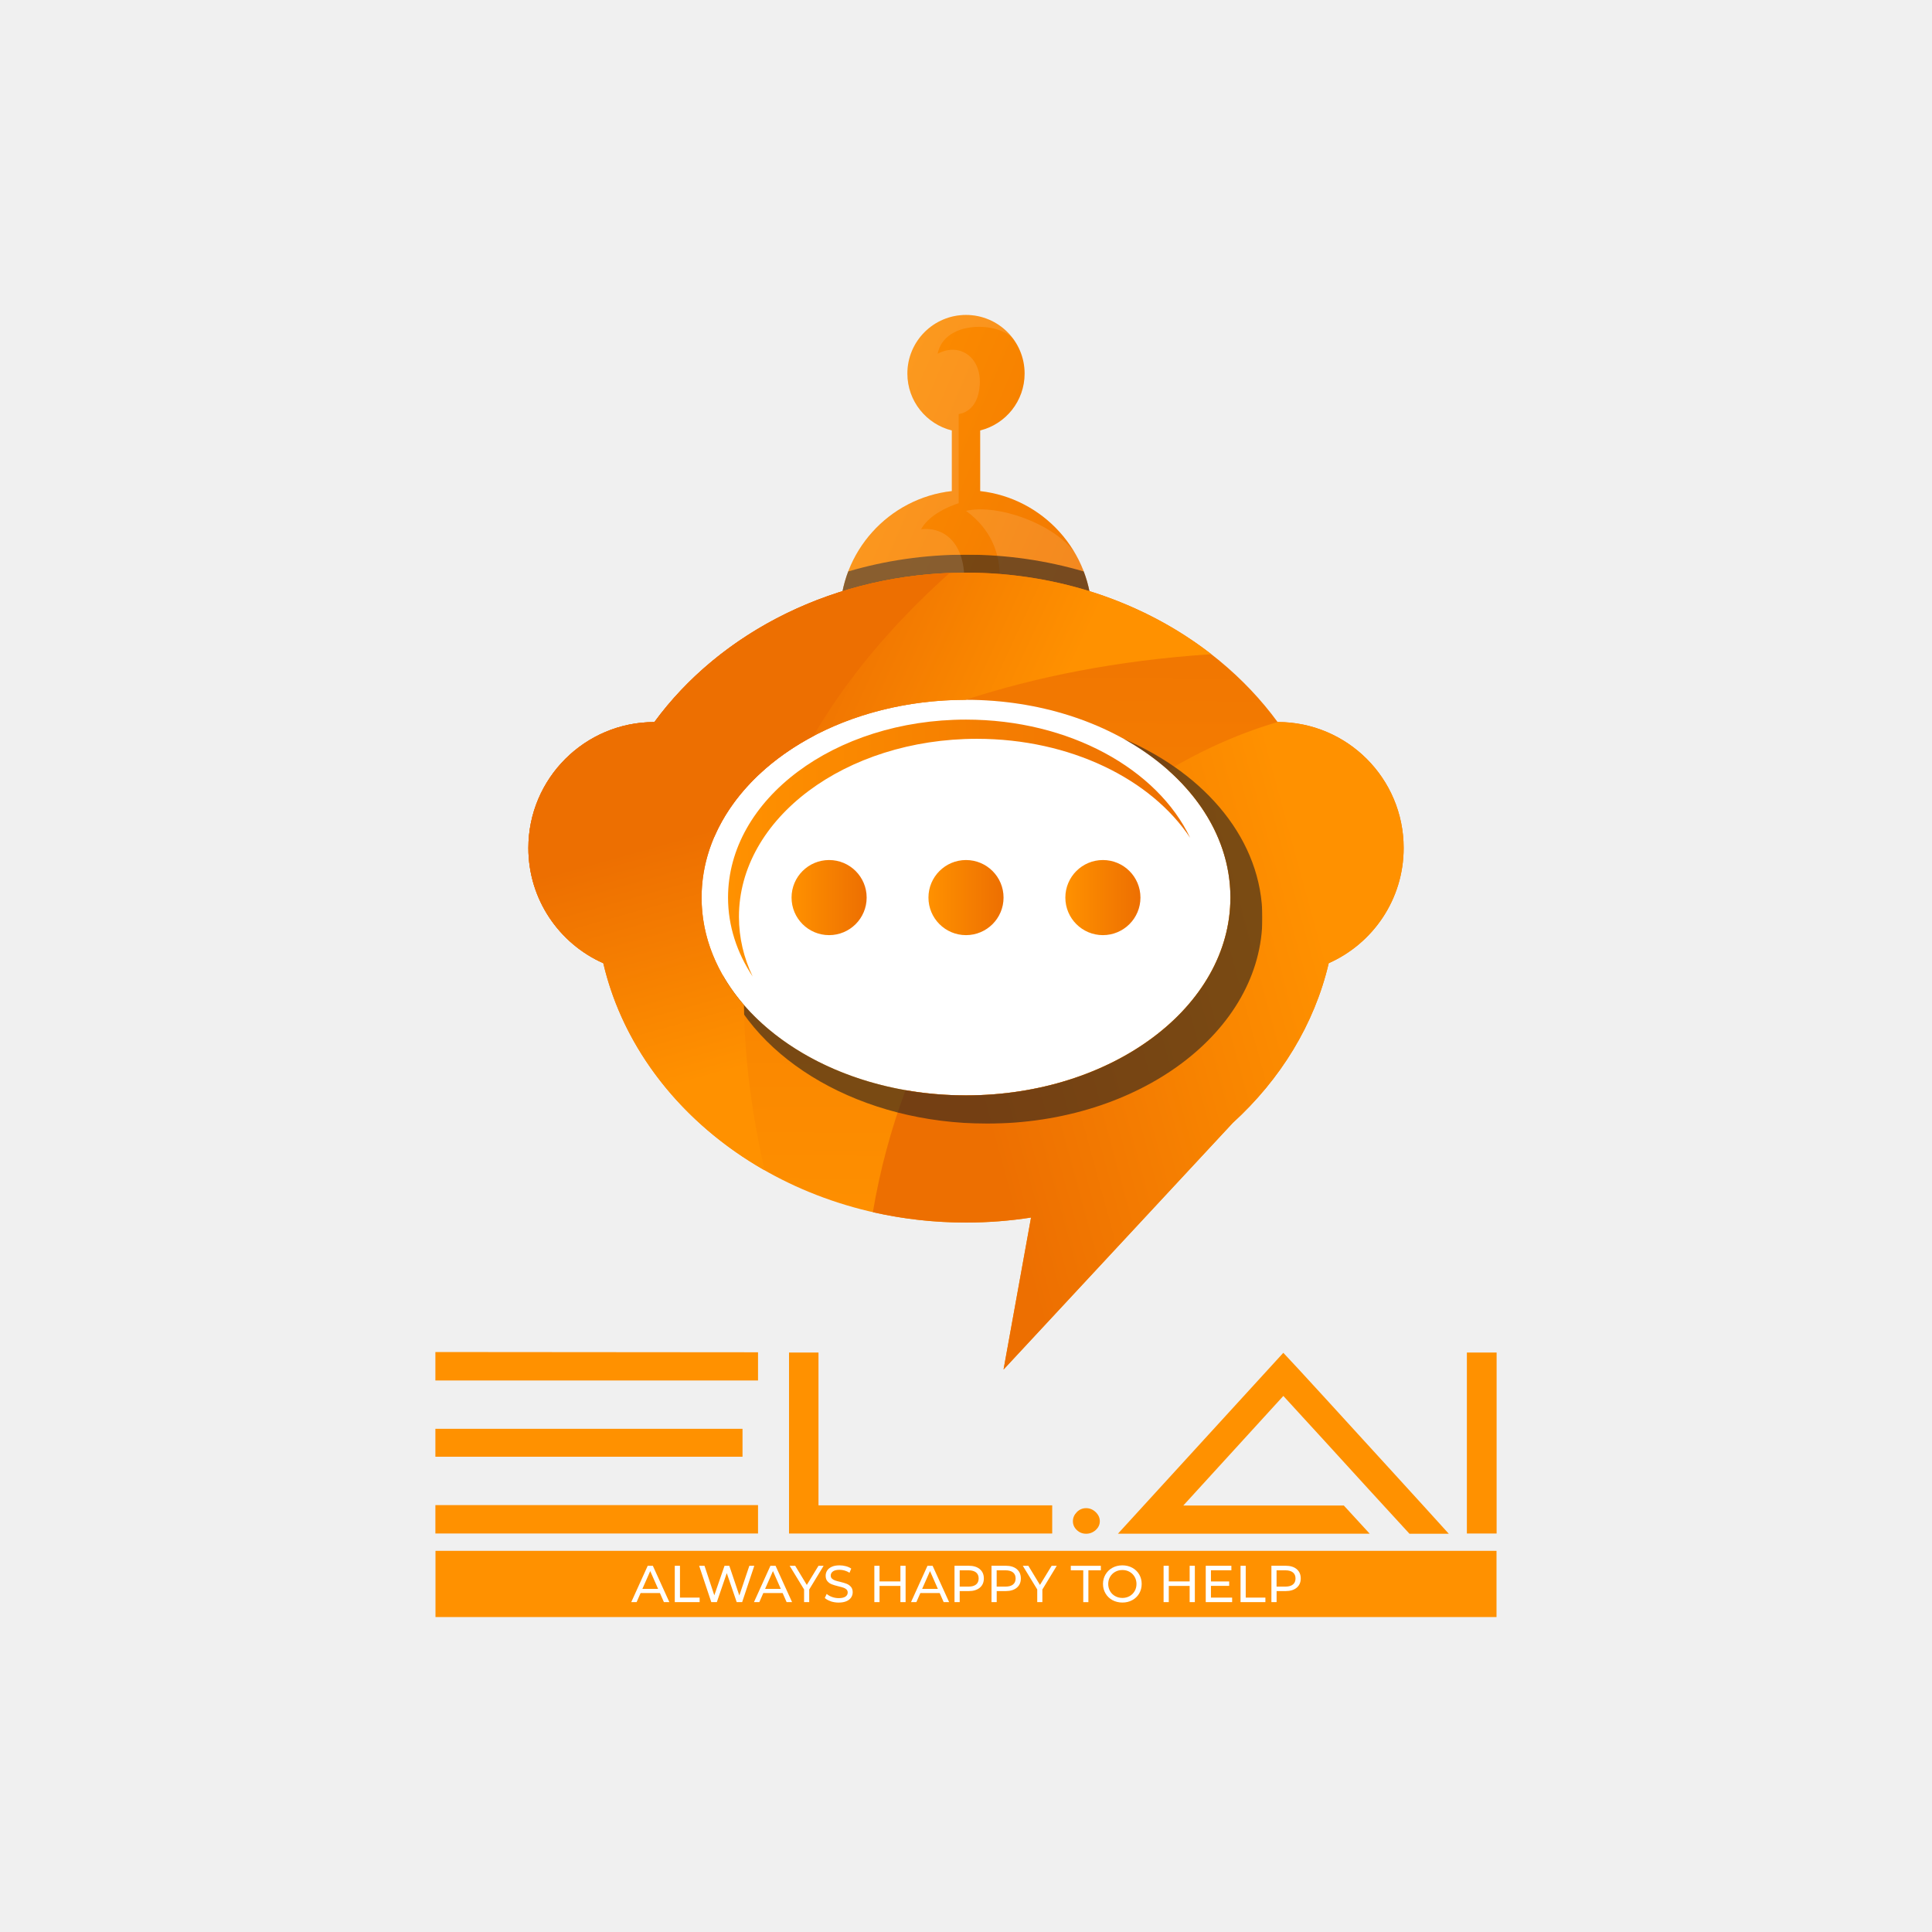
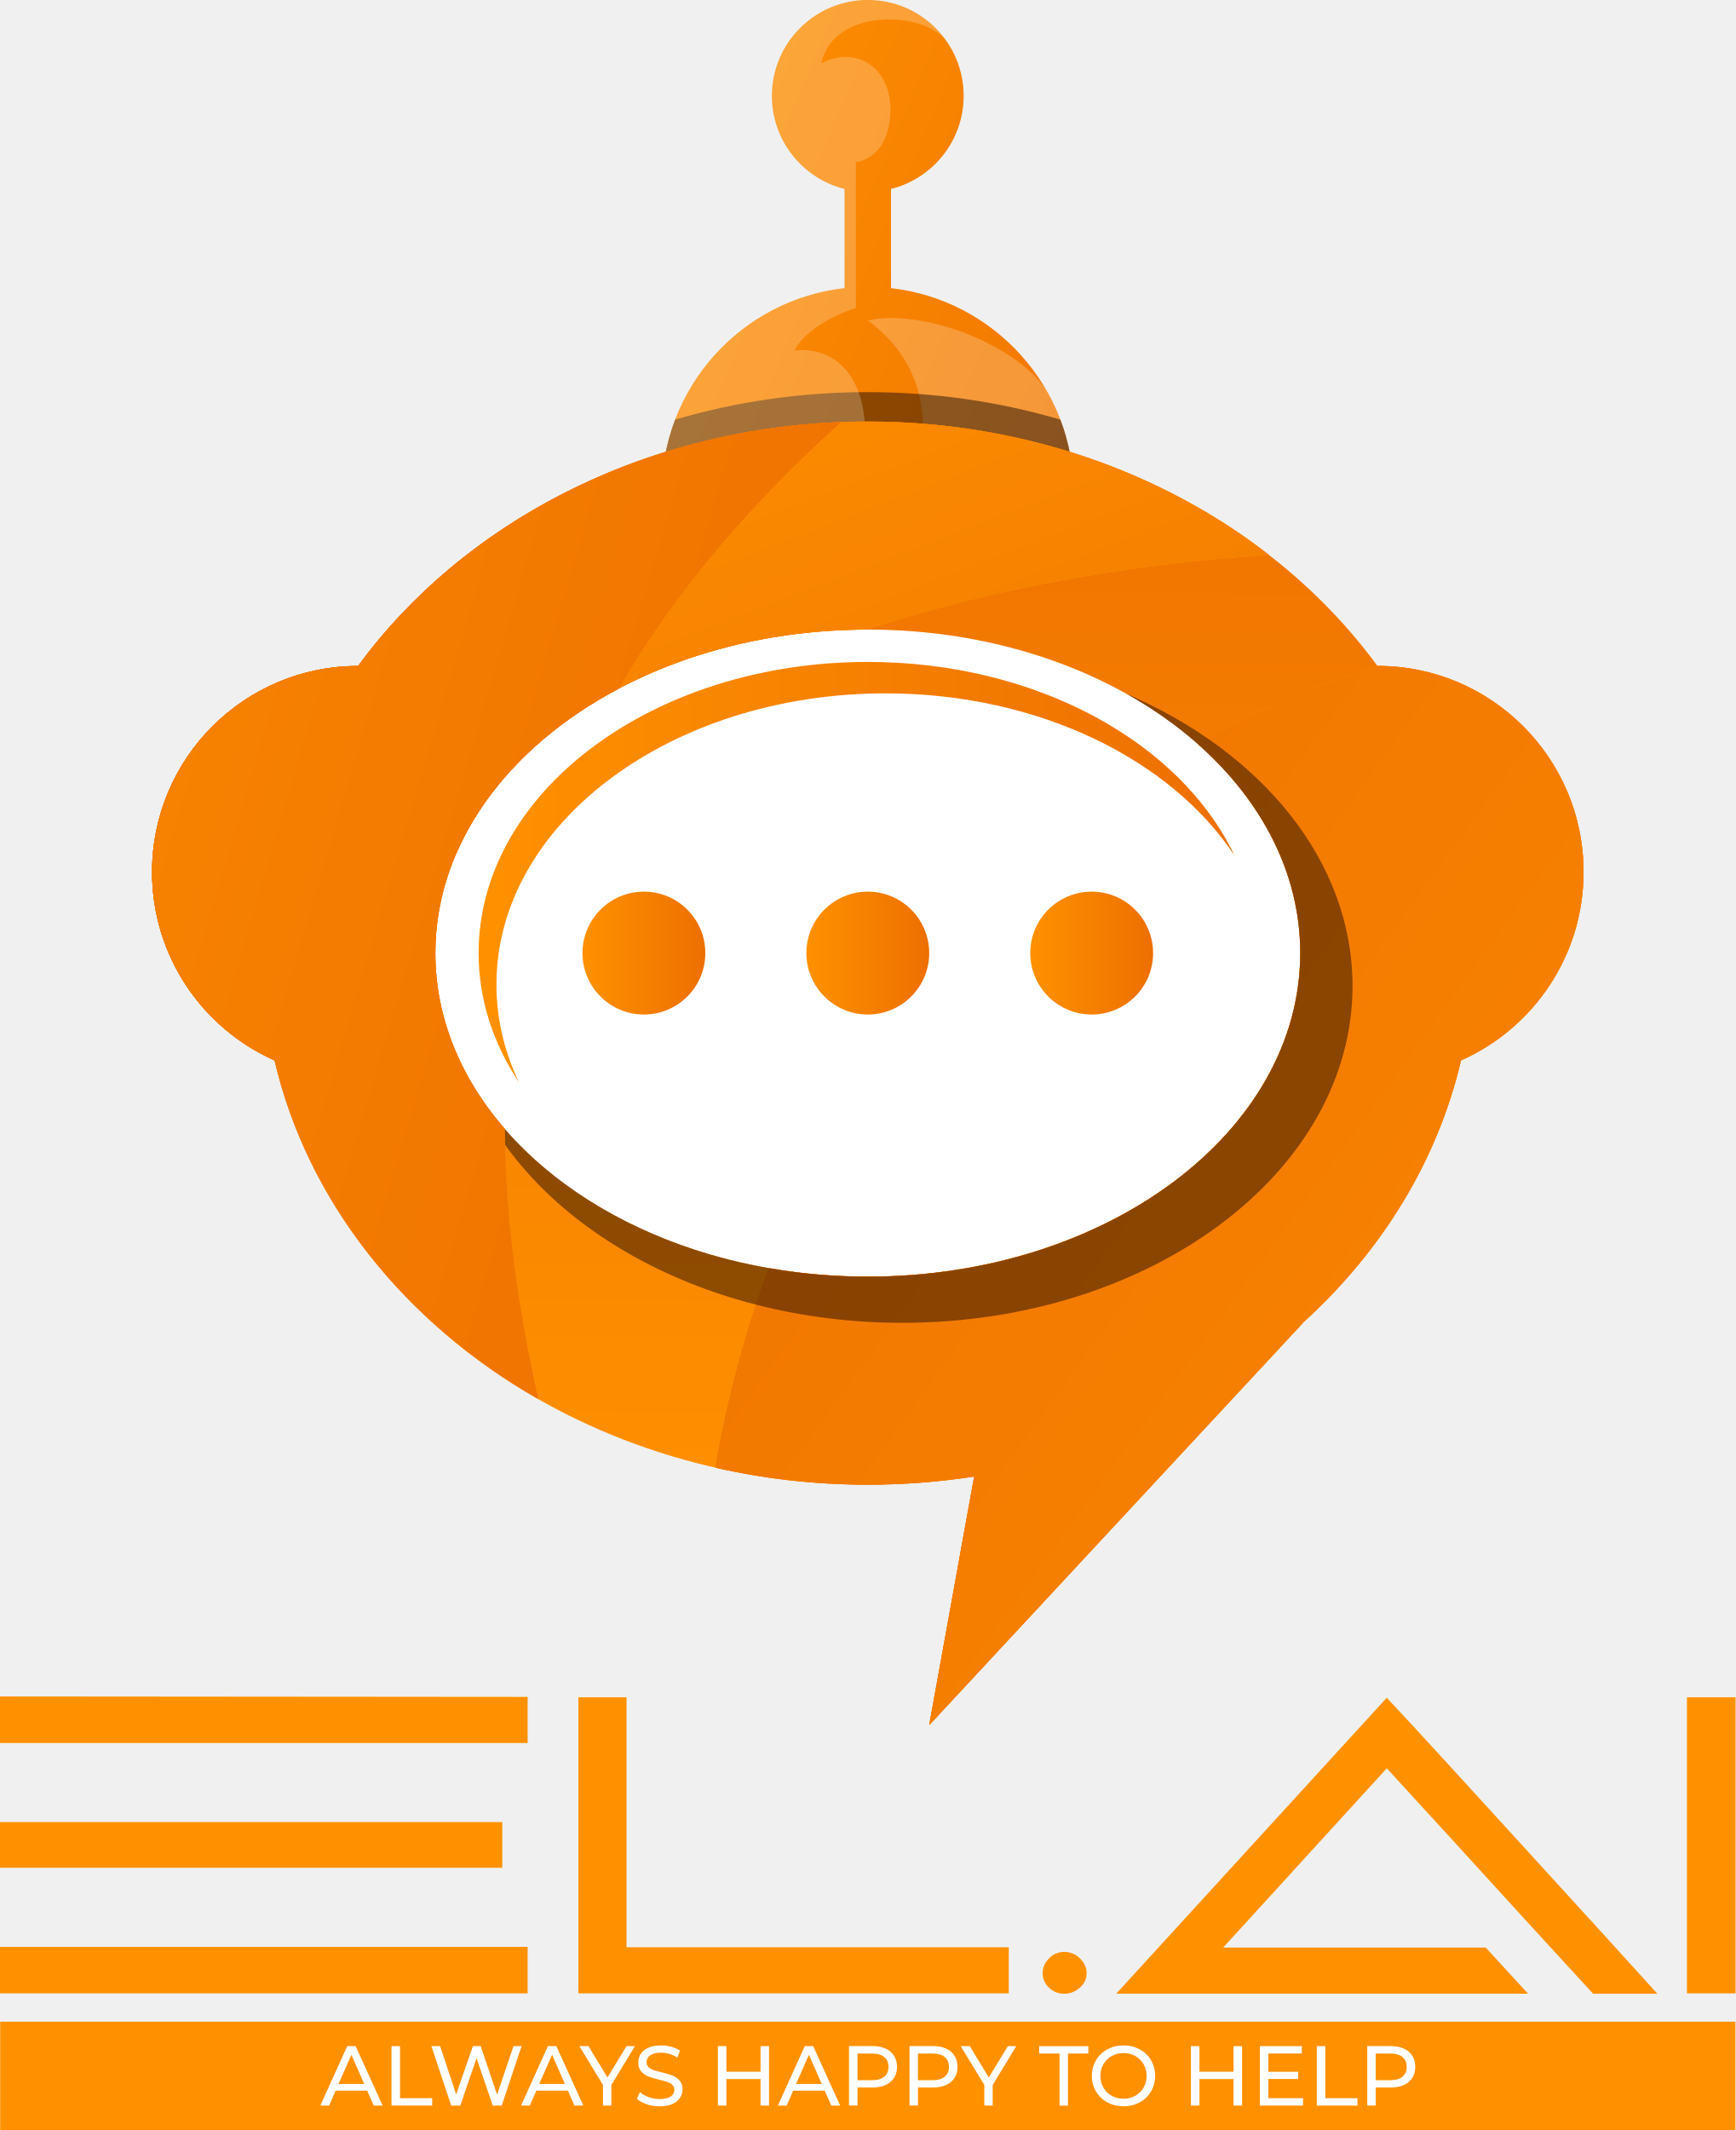
- <svg xmlns="http://www.w3.org/2000/svg" xmlns:xlink="http://www.w3.org/1999/xlink" version="1.1" viewBox="0 0 595.28 595.28">
+ <svg xmlns="http://www.w3.org/2000/svg" id="Calque_1" version="1.1" viewBox="0 0 326.98 401.2">
  <defs>
    <style>
      .st0 {
        fill: #ff9100;
      }

      .st1 {
-         mask: url(#mask-5);
+         fill: url(#Dégradé_sans_nom_11);
      }

      .st2 {
-         opacity: .12;
+         fill: url(#Dégradé_sans_nom_7);
      }

-       .st2, .st3 {
+       .st3 {
+         fill: url(#Dégradé_sans_nom_4);
+       }
+ 
+       .st3, .st4, .st5, .st6 {
+         isolation: isolate;
+       }
+ 
+       .st3, .st5 {
+         mix-blend-mode: hard-light;
+         opacity: .6;
+       }
+ 
+       .st7 {
+         fill: url(#Dégradé_sans_nom_6);
+       }
+ 
+       .st8 {
+         fill: url(#Dégradé_sans_nom_14);
+       }
+ 
+       .st9 {
+         fill: url(#Dégradé_sans_nom_13);
+       }
+ 
+       .st10, .st4 {
        fill: #fff;
      }

      .st4 {
-         fill: url(#Dégradé_sans_nom_92);
+         opacity: .12;
      }

      .st5 {
-         mask: url(#mask-1);
-       }
- 
-       .st6 {
-         fill: url(#Dégradé_sans_nom_99);
-       }
- 
-       .st7 {
-         fill: url(#New_Gradient_Swatch_copy_181);
-       }
- 
-       .st7, .st8 {
-         mix-blend-mode: multiply;
-       }
- 
-       .st9 {
-         mask: url(#mask-6);
-       }
- 
-       .st10 {
-         mask: url(#mask-7);
+         fill: url(#Dégradé_sans_nom_12);
      }

      .st11 {
-         fill: url(#Dégradé_sans_nom_97);
+         fill: url(#Dégradé_sans_nom_9);
      }

      .st12 {
-         mask: url(#mask);
+         fill: url(#Dégradé_sans_nom_16);
      }

      .st13 {
-         filter: url(#luminosity-noclip5);
+         fill: url(#Dégradé_sans_nom_3);
      }

      .st14 {
-         mask: url(#mask-8);
+         fill: url(#Dégradé_sans_nom_15);
      }

      .st15 {
-         fill: url(#Dégradé_sans_nom_93);
+         fill: url(#Dégradé_sans_nom_5);
      }

      .st16 {
-         mask: url(#mask-2);
+         fill: url(#Dégradé_sans_nom_10);
      }

      .st17 {
-         fill: url(#Dégradé_sans_nom_94);
-       }
- 
-       .st8 {
-         fill: url(#New_Gradient_Swatch_copy_18);
-       }
- 
-       .st18 {
-         isolation: isolate;
-       }
- 
-       .st19 {
-         fill: url(#Dégradé_sans_nom_910);
-       }
- 
-       .st20 {
-         fill: url(#New_Gradient_Swatch_copy_3);
-       }
- 
-       .st20, .st21 {
-         mix-blend-mode: hard-light;
-         opacity: .6;
-       }
- 
-       .st22 {
-         fill: url(#Dégradé_sans_nom_9);
-       }
- 
-       .st23 {
-         fill: url(#Dégradé_sans_nom_98);
-       }
- 
-       .st24 {
-         filter: url(#luminosity-noclip1);
-       }
- 
-       .st25 {
-         fill: url(#Dégradé_sans_nom_91);
-       }
- 
-       .st26 {
-         fill: url(#Dégradé_sans_nom_911);
-       }
- 
-       .st27 {
-         mask: url(#mask-4);
-       }
- 
-       .st21 {
-         fill: url(#New_Gradient_Swatch_copy_31);
-       }
- 
-       .st28 {
-         fill: url(#Dégradé_sans_nom_96);
-       }
- 
-       .st29 {
-         fill: url(#Dégradé_sans_nom_95);
-       }
- 
-       .st30 {
-         mask: url(#mask-3);
+         fill: url(#Dégradé_sans_nom_8);
      }
    </style>
-     <linearGradient id="Dégradé_sans_nom_9" data-name="Dégradé sans nom 9" x1="245.32" y1="128.55" x2="373.56" y2="183.51" gradientUnits="userSpaceOnUse">
+     <linearGradient id="Dégradé_sans_nom_3" data-name="Dégradé sans nom 3" x1="111.17" y1="369.68" x2="239.41" y2="314.72" gradientTransform="translate(0 401.2) scale(1 -1)" gradientUnits="userSpaceOnUse">
      <stop offset="0" stop-color="#ff9100" />
      <stop offset="1" stop-color="#ed6f01" />
    </linearGradient>
-     <filter id="luminosity-noclip" x="297.64" y="-8490" width="38.82" height="32766" color-interpolation-filters="sRGB" filterUnits="userSpaceOnUse">
-       <feFlood flood-color="#fff" result="bg" />
-       <feBlend in="SourceGraphic" in2="bg" />
-     </filter>
-     <mask id="mask" x="297.64" y="-8490" width="38.82" height="32766" maskUnits="userSpaceOnUse" />
-     <filter id="luminosity-noclip1" x="258.82" y="170.9" width="77.63" height="18.97" color-interpolation-filters="sRGB" filterUnits="userSpaceOnUse">
-       <feFlood flood-color="#fff" result="bg" />
-       <feBlend in="SourceGraphic" in2="bg" />
-     </filter>
-     <filter id="luminosity-noclip2" x="258.82" y="-8490" width="77.63" height="32766" color-interpolation-filters="sRGB" filterUnits="userSpaceOnUse">
-       <feFlood flood-color="#fff" result="bg" />
-       <feBlend in="SourceGraphic" in2="bg" />
-     </filter>
-     <mask id="mask-2" x="258.82" y="-8490" width="77.63" height="32766" maskUnits="userSpaceOnUse" />
-     <linearGradient id="New_Gradient_Swatch_copy_18" data-name="New Gradient Swatch copy 18" x1="297.64" y1="229.74" x2="297.64" y2="143.64" gradientUnits="userSpaceOnUse">
-       <stop offset="0" stop-color="#fff" />
-       <stop offset=".08" stop-color="#f5f5f5" />
-       <stop offset=".23" stop-color="#dcdcdc" />
-       <stop offset=".4" stop-color="#b3b3b3" />
-       <stop offset=".61" stop-color="#7a7a7a" />
-       <stop offset=".85" stop-color="#333" />
-       <stop offset="1" stop-color="#000" />
-     </linearGradient>
-     <mask id="mask-1" x="258.82" y="170.9" width="77.63" height="18.97" maskUnits="userSpaceOnUse">
-       <g class="st24">
-         <g class="st16">
-           <path class="st8" d="M261.35,176.08c-1.63,4.29-2.53,8.93-2.53,13.79h77.63c0-4.86-.9-9.51-2.53-13.79-11.4-3.35-23.6-5.18-36.29-5.18s-24.89,1.82-36.29,5.18Z" />
-         </g>
-       </g>
-     </mask>
-     <linearGradient id="New_Gradient_Swatch_copy_3" data-name="New Gradient Swatch copy 3" x1="297.64" y1="229.74" x2="297.64" y2="143.64" gradientUnits="userSpaceOnUse">
+     <linearGradient id="Dégradé_sans_nom_4" data-name="Dégradé sans nom 4" x1="163.49" y1="268.5" x2="163.49" y2="354.6" gradientTransform="translate(0 401.2) scale(1 -1)" gradientUnits="userSpaceOnUse">
      <stop offset="0" stop-color="#231f20" />
      <stop offset="1" stop-color="#231f20" />
    </linearGradient>
-     <filter id="luminosity-noclip3" x="258.82" y="-8490" width="53.52" height="32766" color-interpolation-filters="sRGB" filterUnits="userSpaceOnUse">
-       <feFlood flood-color="#fff" result="bg" />
-       <feBlend in="SourceGraphic" in2="bg" />
-     </filter>
-     <mask id="mask-3" x="258.82" y="-8490" width="53.52" height="32766" maskUnits="userSpaceOnUse" />
-     <linearGradient id="Dégradé_sans_nom_91" data-name="Dégradé sans nom 9" x1="224.32" y1="261.3" x2="366.72" y2="261.3" xlink:href="#Dégradé_sans_nom_9" />
-     <linearGradient id="Dégradé_sans_nom_92" data-name="Dégradé sans nom 9" x1="296.71" y1="388.02" x2="298.46" y2="148.64" xlink:href="#Dégradé_sans_nom_9" />
-     <linearGradient id="Dégradé_sans_nom_93" data-name="Dégradé sans nom 9" x1="412.45" y1="305.59" x2="301.03" y2="335.98" xlink:href="#Dégradé_sans_nom_9" />
-     <filter id="luminosity-noclip4" x="268.94" y="-8490" width="163.54" height="32766" color-interpolation-filters="sRGB" filterUnits="userSpaceOnUse">
-       <feFlood flood-color="#fff" result="bg" />
-       <feBlend in="SourceGraphic" in2="bg" />
-     </filter>
-     <mask id="mask-4" x="268.94" y="-8490" width="163.54" height="32766" maskUnits="userSpaceOnUse" />
-     <linearGradient id="Dégradé_sans_nom_94" data-name="Dégradé sans nom 9" x1="557.87" y1="467.11" x2="217.8" y2="220.93" xlink:href="#Dégradé_sans_nom_9" />
-     <linearGradient id="Dégradé_sans_nom_95" data-name="Dégradé sans nom 9" x1="243.89" y1="276.56" x2="267.03" y2="276.56" xlink:href="#Dégradé_sans_nom_9" />
-     <linearGradient id="Dégradé_sans_nom_96" data-name="Dégradé sans nom 9" x1="286.06" y1="276.56" x2="309.21" y2="276.56" xlink:href="#Dégradé_sans_nom_9" />
-     <linearGradient id="Dégradé_sans_nom_97" data-name="Dégradé sans nom 9" x1="328.24" y1="276.56" x2="351.39" y2="276.56" xlink:href="#Dégradé_sans_nom_9" />
-     <filter id="luminosity-noclip5" x="222.62" y="227.65" width="166.33" height="118.54" color-interpolation-filters="sRGB" filterUnits="userSpaceOnUse">
-       <feFlood flood-color="#fff" result="bg" />
-       <feBlend in="SourceGraphic" in2="bg" />
-     </filter>
-     <filter id="luminosity-noclip6" x="222.62" y="-8490" width="166.33" height="32766" color-interpolation-filters="sRGB" filterUnits="userSpaceOnUse">
-       <feFlood flood-color="#fff" result="bg" />
-       <feBlend in="SourceGraphic" in2="bg" />
-     </filter>
-     <mask id="mask-6" x="222.62" y="-8490" width="166.33" height="32766" maskUnits="userSpaceOnUse" />
-     <linearGradient id="New_Gradient_Swatch_copy_181" data-name="New Gradient Swatch copy 18" x1="263.23" y1="230.37" x2="508.26" y2="544.1" xlink:href="#New_Gradient_Swatch_copy_18" />
-     <mask id="mask-5" x="222.62" y="227.65" width="166.33" height="118.54" maskUnits="userSpaceOnUse">
-       <g class="st13">
-         <g class="st9">
-           <path class="st7" d="M346.23,227.65c19.95,11.11,32.88,28.88,32.88,48.92,0,33.66-36.48,60.94-81.47,60.94-33.7,0-62.62-15.31-75.02-37.13,10.21,26.46,42.84,45.82,81.51,45.82,46.85,0,84.83-28.41,84.83-63.45,0-23.58-17.2-44.16-42.73-55.09Z" />
-         </g>
-       </g>
-     </mask>
-     <linearGradient id="New_Gradient_Swatch_copy_31" data-name="New Gradient Swatch copy 3" x1="263.23" y1="230.37" x2="508.26" y2="544.1" xlink:href="#New_Gradient_Swatch_copy_3" />
-     <linearGradient id="Dégradé_sans_nom_98" data-name="Dégradé sans nom 9" x1="305.46" y1="259.6" x2="232.95" y2="225.94" xlink:href="#Dégradé_sans_nom_9" />
-     <filter id="luminosity-noclip7" x="162.8" y="-8490" width="210.43" height="32766" color-interpolation-filters="sRGB" filterUnits="userSpaceOnUse">
-       <feFlood flood-color="#fff" result="bg" />
-       <feBlend in="SourceGraphic" in2="bg" />
-     </filter>
-     <mask id="mask-7" x="162.8" y="-8490" width="210.43" height="32766" maskUnits="userSpaceOnUse" />
-     <linearGradient id="Dégradé_sans_nom_99" data-name="Dégradé sans nom 9" x1="236.47" y1="152.82" x2="305.35" y2="332.37" xlink:href="#Dégradé_sans_nom_9" />
-     <linearGradient id="Dégradé_sans_nom_910" data-name="Dégradé sans nom 9" x1="255.73" y1="321.65" x2="235.79" y2="250.5" xlink:href="#Dégradé_sans_nom_9" />
-     <filter id="luminosity-noclip8" x="162.8" y="-8490" width="129.77" height="32766" color-interpolation-filters="sRGB" filterUnits="userSpaceOnUse">
-       <feFlood flood-color="#fff" result="bg" />
-       <feBlend in="SourceGraphic" in2="bg" />
-     </filter>
-     <mask id="mask-8" x="162.8" y="-8490" width="129.77" height="32766" maskUnits="userSpaceOnUse" />
-     <linearGradient id="Dégradé_sans_nom_911" data-name="Dégradé sans nom 9" x1="52.3" y1="205.94" x2="302.69" y2="279.98" xlink:href="#Dégradé_sans_nom_9" />
+     <linearGradient id="Dégradé_sans_nom_5" data-name="Dégradé sans nom 5" x1="90.17" y1="236.94" x2="232.56" y2="236.94" gradientTransform="translate(0 401.2) scale(1 -1)" gradientUnits="userSpaceOnUse">
+       <stop offset="0" stop-color="#ff9100" />
+       <stop offset="1" stop-color="#ed6f01" />
+     </linearGradient>
+     <linearGradient id="Dégradé_sans_nom_6" data-name="Dégradé sans nom 6" x1="162.57" y1="110.22" x2="164.32" y2="349.6" gradientTransform="translate(0 401.2) scale(1 -1)" gradientUnits="userSpaceOnUse">
+       <stop offset="0" stop-color="#ff9100" />
+       <stop offset="1" stop-color="#ed6f01" />
+     </linearGradient>
+     <linearGradient id="Dégradé_sans_nom_7" data-name="Dégradé sans nom 7" x1="278.3" y1="192.65" x2="166.88" y2="162.26" gradientTransform="translate(0 401.2) scale(1 -1)" gradientUnits="userSpaceOnUse">
+       <stop offset="0" stop-color="#ff9100" />
+       <stop offset="1" stop-color="#ed6f01" />
+     </linearGradient>
+     <linearGradient id="Dégradé_sans_nom_8" data-name="Dégradé sans nom 8" x1="423.72" y1="31.13" x2="83.65" y2="277.31" gradientTransform="translate(0 401.2) scale(1 -1)" gradientUnits="userSpaceOnUse">
+       <stop offset="0" stop-color="#ff9100" />
+       <stop offset="1" stop-color="#ed6f01" />
+     </linearGradient>
+     <linearGradient id="Dégradé_sans_nom_9" data-name="Dégradé sans nom 9" x1="109.74" y1="221.68" x2="132.88" y2="221.68" gradientTransform="translate(0 401.2) scale(1 -1)" gradientUnits="userSpaceOnUse">
+       <stop offset="0" stop-color="#ff9100" />
+       <stop offset="1" stop-color="#ed6f01" />
+     </linearGradient>
+     <linearGradient id="Dégradé_sans_nom_10" data-name="Dégradé sans nom 10" x1="151.92" y1="221.68" x2="175.06" y2="221.68" gradientTransform="translate(0 401.2) scale(1 -1)" gradientUnits="userSpaceOnUse">
+       <stop offset="0" stop-color="#ff9100" />
+       <stop offset="1" stop-color="#ed6f01" />
+     </linearGradient>
+     <linearGradient id="Dégradé_sans_nom_11" data-name="Dégradé sans nom 11" x1="194.1" y1="221.68" x2="217.24" y2="221.68" gradientTransform="translate(0 401.2) scale(1 -1)" gradientUnits="userSpaceOnUse">
+       <stop offset="0" stop-color="#ff9100" />
+       <stop offset="1" stop-color="#ed6f01" />
+     </linearGradient>
+     <linearGradient id="Dégradé_sans_nom_12" data-name="Dégradé sans nom 12" x1="129.07" y1="267.86" x2="374.1" y2="-45.87" gradientTransform="translate(0 401.2) scale(1 -1)" gradientUnits="userSpaceOnUse">
+       <stop offset="0" stop-color="#231f20" />
+       <stop offset="1" stop-color="#231f20" />
+     </linearGradient>
+     <linearGradient id="Dégradé_sans_nom_13" data-name="Dégradé sans nom 13" x1="171.31" y1="238.64" x2="98.8" y2="272.3" gradientTransform="translate(0 401.2) scale(1 -1)" gradientUnits="userSpaceOnUse">
+       <stop offset="0" stop-color="#ff9100" />
+       <stop offset="1" stop-color="#ed6f01" />
+     </linearGradient>
+     <linearGradient id="Dégradé_sans_nom_14" data-name="Dégradé sans nom 14" x1="102.32" y1="345.42" x2="171.2" y2="165.87" gradientTransform="translate(0 401.2) scale(1 -1)" gradientUnits="userSpaceOnUse">
+       <stop offset="0" stop-color="#ff9100" />
+       <stop offset="1" stop-color="#ed6f01" />
+     </linearGradient>
+     <linearGradient id="Dégradé_sans_nom_15" data-name="Dégradé sans nom 15" x1="121.57" y1="176.58" x2="101.63" y2="247.73" gradientTransform="translate(0 401.2) scale(1 -1)" gradientUnits="userSpaceOnUse">
+       <stop offset="0" stop-color="#ff9100" />
+       <stop offset="1" stop-color="#ed6f01" />
+     </linearGradient>
+     <linearGradient id="Dégradé_sans_nom_16" data-name="Dégradé sans nom 16" x1="-81.85" y1="292.3" x2="168.54" y2="218.26" gradientTransform="translate(0 401.2) scale(1 -1)" gradientUnits="userSpaceOnUse">
+       <stop offset="0" stop-color="#ff9100" />
+       <stop offset="1" stop-color="#ed6f01" />
+     </linearGradient>
  </defs>
-   <g class="st18">
-     <g id="Calque_1">
+   <g class="st6">
+     <g id="Calque_11" data-name="Calque_1">
      <g>
        <g>
-           <path class="st22" d="M302.01,151.31v-18.68c7.86-1.95,13.69-9.06,13.69-17.53,0-9.98-8.09-18.06-18.06-18.06s-18.06,8.09-18.06,18.06c0,8.47,5.83,15.57,13.69,17.53v18.68c-19.38,2.17-34.45,18.61-34.45,38.57h77.63c0-19.96-15.07-36.39-34.45-38.57Z" />
-           <path class="st2" d="M302.37,189.87h34.09c0-7.15-1.94-13.84-5.31-19.59-6.49-8.94-23.79-15.11-33.51-12.88,15.69,11.51,8.98,29.1,8.98,29.1l-4.25,3.36Z" />
-           <g class="st12">
-             <path class="st2" d="M302.37,189.87h34.09c0-7.15-1.94-13.84-5.31-19.59-6.49-8.94-23.79-15.11-33.51-12.88,15.69,11.51,8.98,29.1,8.98,29.1l-4.25,3.36Z" />
+           <path class="st13" d="M167.86,54.27v-18.68c7.86-1.95,13.69-9.06,13.69-17.53C181.55,8.08,173.46,0,163.49,0s-18.06,8.09-18.06,18.06c0,8.47,5.83,15.57,13.69,17.53v18.68c-19.38,2.17-34.45,18.61-34.45,38.57h77.63c0-19.96-15.07-36.39-34.45-38.57h.01Z" />
+           <path class="st4" d="M168.22,92.83h34.09c0-7.15-1.94-13.84-5.31-19.59-6.49-8.94-23.79-15.11-33.51-12.88,15.69,11.51,8.98,29.1,8.98,29.1l-4.25,3.36h0Z" />
+           <path class="st4" d="M168.22,92.83h34.09c0-7.15-1.94-13.84-5.31-19.59-6.49-8.94-23.79-15.11-33.51-12.88,15.69,11.51,8.98,29.1,8.98,29.1l-4.25,3.36h0Z" />
+           <path class="st3" d="M127.2,79.04c-1.63,4.29-2.53,8.93-2.53,13.79h77.63c0-4.86-.9-9.51-2.53-13.79-11.4-3.35-23.6-5.18-36.29-5.18s-24.89,1.82-36.29,5.18h.01Z" />
+           <path class="st4" d="M162.64,86.77c2.04-15.52-5.22-21.63-12.98-20.74,2.93-5.47,11.58-8.02,11.58-8.02v-27.48s5.98-.38,6.49-9.03c.51-8.65-6.36-13.1-12.98-9.54,2.09-10.46,19.07-9.97,23.44-4.38-3.28-4.59-8.64-7.58-14.7-7.58-9.98,0-18.06,8.09-18.06,18.06,0,8.47,5.83,15.57,13.69,17.53v18.68c-19.38,2.17-34.45,18.61-34.45,38.57h36.03c.92-1.59,1.61-3.57,1.94-6.07h0Z" />
+           <path class="st4" d="M162.64,86.77c2.04-15.52-5.22-21.63-12.98-20.74,2.93-5.47,11.58-8.02,11.58-8.02v-27.48s5.98-.38,6.49-9.03c.51-8.65-6.36-13.1-12.98-9.54,2.09-10.46,19.07-9.97,23.44-4.38-3.28-4.59-8.64-7.58-14.7-7.58-9.98,0-18.06,8.09-18.06,18.06,0,8.47,5.83,15.57,13.69,17.53v18.68c-19.38,2.17-34.45,18.61-34.45,38.57h36.03c.92-1.59,1.61-3.57,1.94-6.07h0Z" />
+           <ellipse class="st10" cx="163.49" cy="179.52" rx="81.47" ry="60.94" />
+           <path class="st15" d="M93.53,185.44c0-30.29,32.82-54.84,73.31-54.84,28.81,0,53.74,12.43,65.72,30.52-10.11-21.23-37.22-36.44-69.08-36.44-40.49,0-73.31,24.55-73.31,54.84,0,8.74,2.74,16.99,7.59,24.32-2.74-5.75-4.23-11.94-4.23-18.4h0Z" />
+           <path class="st7" d="M259.51,125.44h0c-20.29-27.69-55.72-46.04-96.02-46.04s-75.73,18.35-96.02,46.04h0c-21.44,0-38.82,17.38-38.82,38.81,0,15.84,9.49,29.45,23.08,35.48,10.65,45.61,56.64,79.91,111.76,79.91,6.84,0,13.53-.53,20.04-1.54l-8.47,46.83,70.64-76.01h0c14.66-13.37,25.13-30.31,29.55-49.19,13.6-6.04,23.09-19.65,23.09-35.49,0-21.44-17.38-38.82-38.82-38.82v.02ZM163.49,240.46c-45,0-81.47-27.28-81.47-60.94s36.48-60.94,81.47-60.94,81.47,27.28,81.47,60.94-36.48,60.94-81.47,60.94Z" />
+           <path class="st2" d="M244.96,179.52c0,33.66-36.48,60.94-81.47,60.94-6.41,0-12.65-.56-18.63-1.6-4.4,11.81-7.83,24.36-10.07,37.59,9.17,2.09,18.79,3.2,28.7,3.2,6.84,0,13.53-.53,20.04-1.54l-8.47,46.83,70.64-76.01h0c14.66-13.37,25.13-30.31,29.55-49.19,13.6-6.04,23.09-19.65,23.09-35.49,0-21.44-17.38-38.82-38.81-38.82h0c-11.26,3.28-22.64,8.27-33.73,14.82,11.96,10.61,19.18,24.31,19.18,39.27h-.02Z" />
+           <path class="st17" d="M244.96,179.52c0,33.66-36.48,60.94-81.47,60.94-6.41,0-12.65-.56-18.63-1.6-4.4,11.81-7.83,24.36-10.07,37.59,9.17,2.09,18.79,3.2,28.7,3.2,6.84,0,13.53-.53,20.04-1.54l-8.47,46.83,70.64-76.01h0c14.66-13.37,25.13-30.31,29.55-49.19,13.6-6.04,23.09-19.65,23.09-35.49,0-21.44-17.38-38.82-38.81-38.82h0c-11.26,3.28-22.64,8.27-33.73,14.82,11.96,10.61,19.18,24.31,19.18,39.27h-.02Z" />
+           <g>
+             <path class="st11" d="M132.88,179.52c0,6.39-5.18,11.57-11.57,11.57s-11.57-5.18-11.57-11.57,5.18-11.57,11.57-11.57,11.57,5.18,11.57,11.57Z" />
+             <path class="st16" d="M175.06,179.52c0,6.39-5.18,11.57-11.57,11.57s-11.57-5.18-11.57-11.57,5.18-11.57,11.57-11.57,11.57,5.18,11.57,11.57Z" />
+             <path class="st1" d="M217.24,179.52c0,6.39-5.18,11.57-11.57,11.57s-11.57-5.18-11.57-11.57,5.18-11.57,11.57-11.57,11.57,5.18,11.57,11.57Z" />
          </g>
-           <g class="st5">
-             <path class="st20" d="M261.35,176.08c-1.63,4.29-2.53,8.93-2.53,13.79h77.63c0-4.86-.9-9.51-2.53-13.79-11.4-3.35-23.6-5.18-36.29-5.18s-24.89,1.82-36.29,5.18Z" />
-           </g>
-           <path class="st2" d="M296.79,183.81c2.04-15.52-5.22-21.63-12.98-20.74,2.93-5.47,11.58-8.02,11.58-8.02v-27.48s5.98-.38,6.49-9.03c.51-8.65-6.36-13.1-12.98-9.54,2.09-10.46,19.07-9.97,23.44-4.38-3.28-4.59-8.64-7.58-14.7-7.58-9.98,0-18.06,8.09-18.06,18.06,0,8.47,5.83,15.57,13.69,17.53v18.68c-19.38,2.17-34.45,18.61-34.45,38.57h36.03c.92-1.59,1.61-3.57,1.94-6.07Z" />
-           <g class="st30">
-             <path class="st2" d="M296.79,183.81c2.04-15.52-5.22-21.63-12.98-20.74,2.93-5.47,11.58-8.02,11.58-8.02v-27.48s5.98-.38,6.49-9.03c.51-8.65-6.36-13.1-12.98-9.54,2.09-10.46,19.07-9.97,23.44-4.38-3.28-4.59-8.64-7.58-14.7-7.58-9.98,0-18.06,8.09-18.06,18.06,0,8.47,5.83,15.57,13.69,17.53v18.68c-19.38,2.17-34.45,18.61-34.45,38.57h36.03c.92-1.59,1.61-3.57,1.94-6.07Z" />
-           </g>
-           <ellipse class="st3" cx="297.64" cy="276.56" rx="81.47" ry="60.94" />
-           <path class="st25" d="M227.68,282.48c0-30.29,32.82-54.84,73.31-54.84,28.81,0,53.74,12.43,65.72,30.52-10.11-21.23-37.22-36.44-69.08-36.44-40.49,0-73.31,24.55-73.31,54.84,0,8.74,2.74,16.99,7.59,24.32-2.74-5.75-4.23-11.94-4.23-18.4Z" />
-           <path class="st4" d="M393.66,222.48h0c-20.29-27.69-55.72-46.04-96.02-46.04s-75.73,18.35-96.02,46.04h0c-21.44,0-38.82,17.38-38.82,38.81,0,15.84,9.49,29.45,23.08,35.48,10.65,45.61,56.64,79.91,111.76,79.91,6.84,0,13.53-.53,20.04-1.54l-8.47,46.83,70.64-76.01h0c14.66-13.37,25.13-30.31,29.55-49.19,13.6-6.04,23.09-19.65,23.09-35.49,0-21.44-17.38-38.82-38.82-38.82ZM297.64,337.5c-45,0-81.47-27.28-81.47-60.94s36.48-60.94,81.47-60.94,81.47,27.28,81.47,60.94-36.48,60.94-81.47,60.94Z" />
-           <path class="st15" d="M379.11,276.56c0,33.66-36.48,60.94-81.47,60.94-6.41,0-12.65-.56-18.63-1.6-4.4,11.81-7.83,24.36-10.07,37.59,9.17,2.09,18.79,3.2,28.7,3.2,6.84,0,13.53-.53,20.04-1.54l-8.47,46.83,70.64-76.01h0c14.66-13.37,25.13-30.31,29.55-49.19,13.6-6.04,23.09-19.65,23.09-35.49,0-21.44-17.38-38.82-38.81-38.82h0c-11.26,3.28-22.64,8.27-33.73,14.82,11.96,10.61,19.18,24.31,19.18,39.27Z" />
-           <g class="st27">
-             <path class="st17" d="M379.11,276.56c0,33.66-36.48,60.94-81.47,60.94-6.41,0-12.65-.56-18.63-1.6-4.4,11.81-7.83,24.36-10.07,37.59,9.17,2.09,18.79,3.2,28.7,3.2,6.84,0,13.53-.53,20.04-1.54l-8.47,46.83,70.64-76.01h0c14.66-13.37,25.13-30.31,29.55-49.19,13.6-6.04,23.09-19.65,23.09-35.49,0-21.44-17.38-38.82-38.81-38.82h0c-11.26,3.28-22.64,8.27-33.73,14.82,11.96,10.61,19.18,24.31,19.18,39.27Z" />
-           </g>
-           <g>
-             <path class="st29" d="M267.03,276.56c0,6.39-5.18,11.57-11.57,11.57s-11.57-5.18-11.57-11.57,5.18-11.57,11.57-11.57,11.57,5.18,11.57,11.57Z" />
-             <path class="st28" d="M309.21,276.56c0,6.39-5.18,11.57-11.57,11.57s-11.57-5.18-11.57-11.57,5.18-11.57,11.57-11.57,11.57,5.18,11.57,11.57Z" />
-             <path class="st11" d="M351.39,276.56c0,6.39-5.18,11.57-11.57,11.57s-11.57-5.18-11.57-11.57,5.18-11.57,11.57-11.57,11.57,5.18,11.57,11.57Z" />
-           </g>
-           <g class="st1">
-             <path class="st21" d="M346.23,227.65c19.95,11.11,32.88,28.88,32.88,48.92,0,33.66-36.48,60.94-81.47,60.94-33.7,0-62.62-15.31-75.02-37.13,10.21,26.46,42.84,45.82,81.51,45.82,46.85,0,84.83-28.41,84.83-63.45,0-23.58-17.2-44.16-42.73-55.09Z" />
-           </g>
-           <path class="st23" d="M220.13,257.75c10.58-24.41,41.19-42.06,77.33-42.12,21.48-7,46.59-12.15,75.77-14.06-20.13-15.64-46.59-25.13-75.59-25.13-40.31,0-75.73,18.35-96.02,46.04h0c-21.44,0-38.82,17.38-38.82,38.81,0,15.84,9.49,29.45,23.08,35.48,0,0,9.76-18.36,34.25-39.03Z" />
-           <g class="st10">
-             <path class="st6" d="M220.13,257.75c10.58-24.41,41.19-42.06,77.33-42.12,21.48-7,46.59-12.15,75.77-14.06-20.13-15.64-46.59-25.13-75.59-25.13-40.31,0-75.73,18.35-96.02,46.04h0c-21.44,0-38.82,17.38-38.82,38.81,0,15.84,9.49,29.45,23.08,35.48,0,0,9.76-18.36,34.25-39.03Z" />
-           </g>
-           <path class="st19" d="M229.23,309.66c-8.26-9.53-13.06-20.9-13.06-33.1,0-20.55,13.6-38.73,34.44-49.76,9.9-17.05,23.62-33.78,41.96-50.25-38.19,1.47-71.51,19.41-90.95,45.93h0c-21.44,0-38.82,17.38-38.82,38.81,0,15.84,9.49,29.45,23.08,35.48,6.23,26.66,24.54,49.45,49.68,63.79-3.87-17.35-6.18-34.3-6.33-50.91Z" />
-           <g class="st14">
-             <path class="st26" d="M229.23,309.66c-8.26-9.53-13.06-20.9-13.06-33.1,0-20.55,13.6-38.73,34.44-49.76,9.9-17.05,23.62-33.78,41.96-50.25-38.19,1.47-71.51,19.41-90.95,45.93h0c-21.44,0-38.82,17.38-38.82,38.81,0,15.84,9.49,29.45,23.08,35.48,6.23,26.66,24.54,49.45,49.68,63.79-3.87-17.35-6.18-34.3-6.33-50.91Z" />
-           </g>
+           <path class="st5" d="M212.08,130.61c19.95,11.11,32.88,28.88,32.88,48.92,0,33.66-36.48,60.94-81.47,60.94-33.7,0-62.62-15.31-75.02-37.13,10.21,26.46,42.84,45.82,81.51,45.82,46.85,0,84.83-28.41,84.83-63.45,0-23.58-17.2-44.16-42.73-55.09h0Z" />
+           <path class="st9" d="M85.98,160.71c10.58-24.41,41.19-42.06,77.33-42.12,21.48-7,46.59-12.15,75.77-14.06-20.13-15.64-46.59-25.13-75.59-25.13-40.31,0-75.73,18.35-96.02,46.04h0c-21.44,0-38.82,17.38-38.82,38.81,0,15.84,9.49,29.45,23.08,35.48,0,0,9.76-18.36,34.25-39.03h0Z" />
+           <path class="st8" d="M85.98,160.71c10.58-24.41,41.19-42.06,77.33-42.12,21.48-7,46.59-12.15,75.77-14.06-20.13-15.64-46.59-25.13-75.59-25.13-40.31,0-75.73,18.35-96.02,46.04h0c-21.44,0-38.82,17.38-38.82,38.81,0,15.84,9.49,29.45,23.08,35.48,0,0,9.76-18.36,34.25-39.03h0Z" />
+           <path class="st14" d="M95.08,212.62c-8.26-9.53-13.06-20.9-13.06-33.1,0-20.55,13.6-38.73,34.44-49.76,9.9-17.05,23.62-33.78,41.96-50.25-38.19,1.47-71.51,19.41-90.95,45.93h0c-21.44,0-38.82,17.38-38.82,38.81,0,15.84,9.49,29.45,23.08,35.48,6.23,26.66,24.54,49.45,49.68,63.79-3.87-17.35-6.18-34.3-6.33-50.91h0Z" />
+           <path class="st12" d="M95.08,212.62c-8.26-9.53-13.06-20.9-13.06-33.1,0-20.55,13.6-38.73,34.44-49.76,9.9-17.05,23.62-33.78,41.96-50.25-38.19,1.47-71.51,19.41-90.95,45.93h0c-21.44,0-38.82,17.38-38.82,38.81,0,15.84,9.49,29.45,23.08,35.48,6.23,26.66,24.54,49.45,49.68,63.79-3.87-17.35-6.18-34.3-6.33-50.91h0Z" />
        </g>
        <g>
-           <path class="st0" d="M233.56,416.66v8.68h-99.41v-8.76l99.41.08ZM228.78,440.24v8.6h-94.63v-8.6h94.63ZM134.15,463.74h99.41v8.76h-99.41v-8.76Z" />
-           <path class="st0" d="M324.2,463.82v8.68h-81.09v-55.76h9.08v47.08h72.01Z" />
-           <path class="st0" d="M330.58,468.71c0-1.05.4-1.98,1.2-2.8.8-.81,1.75-1.22,2.87-1.22s2.1.41,2.95,1.22c.85.82,1.27,1.75,1.27,2.8s-.43,1.96-1.27,2.72c-.85.76-1.83,1.14-2.95,1.14s-2.07-.38-2.87-1.14c-.8-.76-1.2-1.67-1.2-2.72Z" />
-           <path class="st0" d="M395.41,416.82c.96,1.01,2.59,2.76,4.9,5.26,2.31,2.5,5,5.43,8.08,8.8,3.08,3.37,6.4,7.01,9.96,10.91,3.56,3.9,7.08,7.75,10.55,11.55,3.48,3.8,6.74,7.38,9.8,10.75,3.05,3.37,5.62,6.2,7.69,8.48h-12.11c-.05-.05-.65-.7-1.79-1.95-1.14-1.25-2.63-2.87-4.46-4.86-1.83-1.99-3.9-4.25-6.21-6.77-2.31-2.52-4.67-5.11-7.09-7.77-2.42-2.66-4.78-5.24-7.09-7.77-2.31-2.52-4.37-4.77-6.17-6.73-1.81-1.96-3.82-4.17-6.05-6.61l-30.83,33.77h49.47l7.97,8.68h-77.58l50.98-55.76Z" />
-           <path class="st0" d="M451.97,472.5v-55.76h9.16v55.76h-9.16Z" />
+           <path class="st0" d="M99.41,319.62v8.68H0v-8.76l99.41.08h0ZM94.63,343.2v8.6H0v-8.6h94.63ZM0,366.7h99.41v8.76H0v-8.76Z" />
+           <path class="st0" d="M190.05,366.78v8.68h-81.09v-55.76h9.08v47.08h72.01Z" />
+           <path class="st0" d="M196.43,371.67c0-1.05.4-1.98,1.2-2.8.8-.81,1.75-1.22,2.87-1.22s2.1.41,2.95,1.22c.85.82,1.27,1.75,1.27,2.8s-.43,1.96-1.27,2.72c-.85.76-1.83,1.14-2.95,1.14s-2.07-.38-2.87-1.14-1.2-1.67-1.2-2.72Z" />
+           <path class="st0" d="M261.26,319.78c.96,1.01,2.59,2.76,4.9,5.26s5,5.43,8.08,8.8,6.4,7.01,9.96,10.91,7.08,7.75,10.55,11.55c3.48,3.8,6.74,7.38,9.8,10.75,3.05,3.37,5.62,6.2,7.69,8.48h-12.11s-.65-.7-1.79-1.95-2.63-2.87-4.46-4.86-3.9-4.25-6.21-6.77-4.67-5.11-7.09-7.77c-2.42-2.66-4.78-5.24-7.09-7.77-2.31-2.52-4.37-4.77-6.17-6.73-1.81-1.96-3.82-4.17-6.05-6.61l-30.83,33.77h49.47l7.97,8.68h-77.58l50.98-55.76-.02.02Z" />
+           <path class="st0" d="M317.82,375.46v-55.76h9.16v55.76h-9.16Z" />
        </g>
-         <rect class="st0" x="134.18" y="477.84" width="326.92" height="20.4" />
+         <rect class="st0" x=".03" y="380.8" width="326.92" height="20.4" />
        <g>
-           <path class="st3" d="M203.33,490.84h-5.95l-1.23,2.8h-1.65l5.07-11.2h1.58l5.09,11.2h-1.68l-1.23-2.8ZM202.77,489.56l-2.42-5.49-2.42,5.49h4.83Z" />
-           <path class="st3" d="M207.91,482.44h1.6v9.81h6.06v1.39h-7.66v-11.2Z" />
-           <path class="st3" d="M232.41,482.44l-3.74,11.2h-1.68l-3.06-8.94-3.06,8.94h-1.71l-3.74-11.2h1.65l3.02,9.1,3.15-9.1h1.47l3.09,9.15,3.09-9.15h1.52Z" />
-           <path class="st3" d="M241.14,490.84h-5.95l-1.23,2.8h-1.65l5.07-11.2h1.58l5.09,11.2h-1.68l-1.23-2.8ZM240.58,489.56l-2.42-5.49-2.42,5.49h4.83Z" />
-           <path class="st3" d="M249.33,489.77v3.87h-1.58v-3.9l-4.45-7.3h1.71l3.58,5.9,3.6-5.9h1.58l-4.45,7.33Z" />
-           <path class="st3" d="M255.98,493.38c-.78-.26-1.4-.6-1.85-1.02l.59-1.25c.43.38.97.7,1.64.94.67.24,1.35.36,2.06.36.93,0,1.62-.16,2.08-.47.46-.31.69-.73.69-1.26,0-.38-.12-.7-.38-.94-.25-.24-.56-.42-.93-.55s-.89-.27-1.56-.43c-.84-.2-1.52-.41-2.04-.61-.52-.2-.96-.51-1.33-.94-.37-.42-.55-.99-.55-1.7,0-.6.16-1.14.47-1.62.31-.48.79-.86,1.43-1.15.64-.29,1.43-.43,2.38-.43.66,0,1.31.09,1.95.26.64.17,1.19.42,1.65.74l-.53,1.28c-.47-.3-.97-.53-1.5-.68-.53-.15-1.06-.23-1.57-.23-.91,0-1.59.17-2.04.5-.45.33-.68.76-.68,1.28,0,.38.13.7.38.94s.57.43.95.56c.38.13.89.28,1.54.42.84.2,1.52.41,2.03.61.51.2.95.51,1.32.93.37.42.55.98.55,1.68,0,.59-.16,1.12-.48,1.61-.32.49-.81.87-1.46,1.15s-1.45.42-2.4.42c-.84,0-1.66-.13-2.44-.39Z" />
-           <path class="st3" d="M279.03,482.44v11.2h-1.6v-4.99h-6.43v4.99h-1.6v-11.2h1.6v4.82h6.43v-4.82h1.6Z" />
-           <path class="st3" d="M289.53,490.84h-5.95l-1.23,2.8h-1.65l5.07-11.2h1.58l5.09,11.2h-1.68l-1.23-2.8ZM288.97,489.56l-2.42-5.49-2.42,5.49h4.83Z" />
-           <path class="st3" d="M301.89,483.48c.83.69,1.25,1.65,1.25,2.86s-.42,2.17-1.25,2.86-1.97,1.04-3.42,1.04h-2.77v3.39h-1.6v-11.2h4.37c1.45,0,2.59.35,3.42,1.04ZM300.74,488.21c.53-.43.8-1.05.8-1.86s-.27-1.43-.8-1.86c-.53-.43-1.31-.65-2.32-.65h-2.72v5.02h2.72c1.01,0,1.79-.22,2.32-.65Z" />
-           <path class="st3" d="M313.29,483.48c.83.69,1.25,1.65,1.25,2.86s-.42,2.17-1.25,2.86-1.97,1.04-3.42,1.04h-2.77v3.39h-1.6v-11.2h4.37c1.45,0,2.59.35,3.42,1.04ZM312.13,488.21c.53-.43.8-1.05.8-1.86s-.27-1.43-.8-1.86c-.53-.43-1.31-.65-2.32-.65h-2.72v5.02h2.72c1.01,0,1.79-.22,2.32-.65Z" />
-           <path class="st3" d="M321.17,489.77v3.87h-1.58v-3.9l-4.45-7.3h1.71l3.58,5.9,3.6-5.9h1.58l-4.45,7.33Z" />
-           <path class="st3" d="M333.77,483.84h-3.84v-1.39h9.26v1.39h-3.84v9.81h-1.58v-9.81Z" />
-           <path class="st3" d="M342.77,493.03c-.91-.5-1.62-1.18-2.14-2.06s-.78-1.85-.78-2.93.26-2.05.78-2.93c.52-.87,1.23-1.56,2.14-2.06.91-.5,1.93-.74,3.06-.74s2.13.25,3.04.74c.91.5,1.62,1.18,2.13,2.05.51.87.77,1.85.77,2.94s-.26,2.07-.77,2.94c-.51.87-1.22,1.55-2.13,2.05-.91.5-1.92.74-3.04.74s-2.15-.25-3.06-.74ZM348.05,491.79c.66-.37,1.17-.89,1.55-1.54.38-.66.57-1.39.57-2.2s-.19-1.54-.57-2.2-.9-1.17-1.55-1.54-1.39-.56-2.22-.56-1.57.19-2.23.56-1.19.89-1.57,1.54c-.38.66-.57,1.39-.57,2.2s.19,1.54.57,2.2c.38.66.9,1.17,1.57,1.54.67.37,1.41.56,2.23.56s1.56-.19,2.22-.56Z" />
-           <path class="st3" d="M368.15,482.44v11.2h-1.6v-4.99h-6.43v4.99h-1.6v-11.2h1.6v4.82h6.43v-4.82h1.6Z" />
-           <path class="st3" d="M379.64,492.25v1.39h-8.13v-11.2h7.9v1.39h-6.3v3.44h5.62v1.36h-5.62v3.62h6.53Z" />
-           <path class="st3" d="M382.23,482.44h1.6v9.81h6.06v1.39h-7.66v-11.2Z" />
-           <path class="st3" d="M399.53,483.48c.83.69,1.25,1.65,1.25,2.86s-.42,2.17-1.25,2.86-1.97,1.04-3.42,1.04h-2.77v3.39h-1.6v-11.2h4.37c1.45,0,2.59.35,3.42,1.04ZM398.37,488.21c.53-.43.8-1.05.8-1.86s-.27-1.43-.8-1.86c-.53-.43-1.31-.65-2.32-.65h-2.72v5.02h2.72c1.01,0,1.79-.22,2.32-.65Z" />
+           <path class="st10" d="M69.18,393.8h-5.95l-1.23,2.8h-1.65l5.07-11.2h1.58l5.09,11.2h-1.68l-1.23-2.8h0ZM68.62,392.52l-2.42-5.49-2.42,5.49h4.84Z" />
+           <path class="st10" d="M73.76,385.4h1.6v9.81h6.06v1.39h-7.66v-11.2Z" />
+           <path class="st10" d="M98.26,385.4l-3.74,11.2h-1.68l-3.06-8.94-3.06,8.94h-1.71l-3.74-11.2h1.65l3.02,9.1,3.15-9.1h1.47l3.09,9.15,3.09-9.15h1.52Z" />
+           <path class="st10" d="M106.99,393.8h-5.95l-1.23,2.8h-1.65l5.07-11.2h1.58l5.09,11.2h-1.68l-1.23-2.8h0ZM106.43,392.52l-2.42-5.49-2.42,5.49h4.84Z" />
+           <path class="st10" d="M115.18,392.73v3.87h-1.58v-3.9l-4.45-7.3h1.71l3.58,5.9,3.6-5.9h1.58l-4.45,7.33h0Z" />
+           <path class="st10" d="M121.83,396.34c-.78-.26-1.4-.6-1.85-1.02l.59-1.25c.43.38.97.7,1.64.94.67.24,1.35.36,2.06.36.93,0,1.62-.16,2.08-.47s.69-.73.69-1.26c0-.38-.12-.7-.38-.94-.25-.24-.56-.42-.93-.55s-.89-.27-1.56-.43c-.84-.2-1.52-.41-2.04-.61-.52-.2-.96-.51-1.33-.94-.37-.42-.55-.99-.55-1.7,0-.6.16-1.14.47-1.62.31-.48.79-.86,1.43-1.15.64-.29,1.43-.43,2.38-.43.66,0,1.31.09,1.95.26s1.19.42,1.65.74l-.53,1.28c-.47-.3-.97-.53-1.5-.68s-1.06-.23-1.57-.23c-.91,0-1.59.17-2.04.5s-.68.76-.68,1.28c0,.38.13.7.38.94s.57.43.95.56.89.28,1.54.42c.84.2,1.52.41,2.03.61.51.2.95.51,1.32.93.37.42.55.98.55,1.68,0,.59-.16,1.12-.48,1.61s-.81.87-1.46,1.15-1.45.42-2.4.42c-.84,0-1.66-.13-2.44-.39h.03Z" />
+           <path class="st10" d="M144.88,385.4v11.2h-1.6v-4.99h-6.43v4.99h-1.6v-11.2h1.6v4.82h6.43v-4.82h1.6Z" />
+           <path class="st10" d="M155.38,393.8h-5.95l-1.23,2.8h-1.65l5.07-11.2h1.58l5.09,11.2h-1.68l-1.23-2.8h0ZM154.82,392.52l-2.42-5.49-2.42,5.49h4.84Z" />
+           <path class="st10" d="M167.74,386.44c.83.69,1.25,1.65,1.25,2.86s-.42,2.17-1.25,2.86-1.97,1.04-3.42,1.04h-2.77v3.39h-1.6v-11.2h4.37c1.45,0,2.59.35,3.42,1.04h0ZM166.59,391.17c.53-.43.8-1.05.8-1.86s-.27-1.43-.8-1.86-1.31-.65-2.32-.65h-2.72v5.02h2.72c1.01,0,1.79-.22,2.32-.65h0Z" />
+           <path class="st10" d="M179.14,386.44c.83.69,1.25,1.65,1.25,2.86s-.42,2.17-1.25,2.86-1.97,1.04-3.42,1.04h-2.77v3.39h-1.6v-11.2h4.37c1.45,0,2.59.35,3.42,1.04h0ZM177.98,391.17c.53-.43.8-1.05.8-1.86s-.27-1.43-.8-1.86-1.31-.65-2.32-.65h-2.72v5.02h2.72c1.01,0,1.79-.22,2.32-.65h0Z" />
+           <path class="st10" d="M187.02,392.73v3.87h-1.58v-3.9l-4.45-7.3h1.71l3.58,5.9,3.6-5.9h1.58l-4.45,7.33h.01Z" />
+           <path class="st10" d="M199.62,386.8h-3.84v-1.39h9.26v1.39h-3.84v9.81h-1.58v-9.81h0Z" />
+           <path class="st10" d="M208.62,395.99c-.91-.5-1.62-1.18-2.14-2.06s-.78-1.85-.78-2.93.26-2.05.78-2.93c.52-.87,1.23-1.56,2.14-2.06s1.93-.74,3.06-.74,2.13.25,3.04.74c.91.5,1.62,1.18,2.13,2.05s.77,1.85.77,2.94-.26,2.07-.77,2.94c-.51.87-1.22,1.55-2.13,2.05s-1.92.74-3.04.74-2.15-.25-3.06-.74ZM213.9,394.75c.66-.37,1.17-.89,1.55-1.54.38-.66.57-1.39.57-2.2s-.19-1.54-.57-2.2-.9-1.17-1.55-1.54-1.39-.56-2.22-.56-1.57.19-2.23.56-1.19.89-1.57,1.54c-.38.66-.57,1.39-.57,2.2s.19,1.54.57,2.2.9,1.17,1.57,1.54,1.41.56,2.23.56,1.56-.19,2.22-.56Z" />
+           <path class="st10" d="M234,385.4v11.2h-1.6v-4.99h-6.43v4.99h-1.6v-11.2h1.6v4.82h6.43v-4.82h1.6Z" />
+           <path class="st10" d="M245.49,395.21v1.39h-8.13v-11.2h7.9v1.39h-6.3v3.44h5.62v1.36h-5.62v3.62h6.53Z" />
+           <path class="st10" d="M248.08,385.4h1.6v9.81h6.06v1.39h-7.66v-11.2Z" />
+           <path class="st10" d="M265.38,386.44c.83.69,1.25,1.65,1.25,2.86s-.42,2.17-1.25,2.86-1.97,1.04-3.42,1.04h-2.77v3.39h-1.6v-11.2h4.37c1.45,0,2.59.35,3.42,1.04h0ZM264.22,391.17c.53-.43.8-1.05.8-1.86s-.27-1.43-.8-1.86-1.31-.65-2.32-.65h-2.72v5.02h2.72c1.01,0,1.79-.22,2.32-.65h0Z" />
        </g>
      </g>
    </g>
  </g>
</svg>
